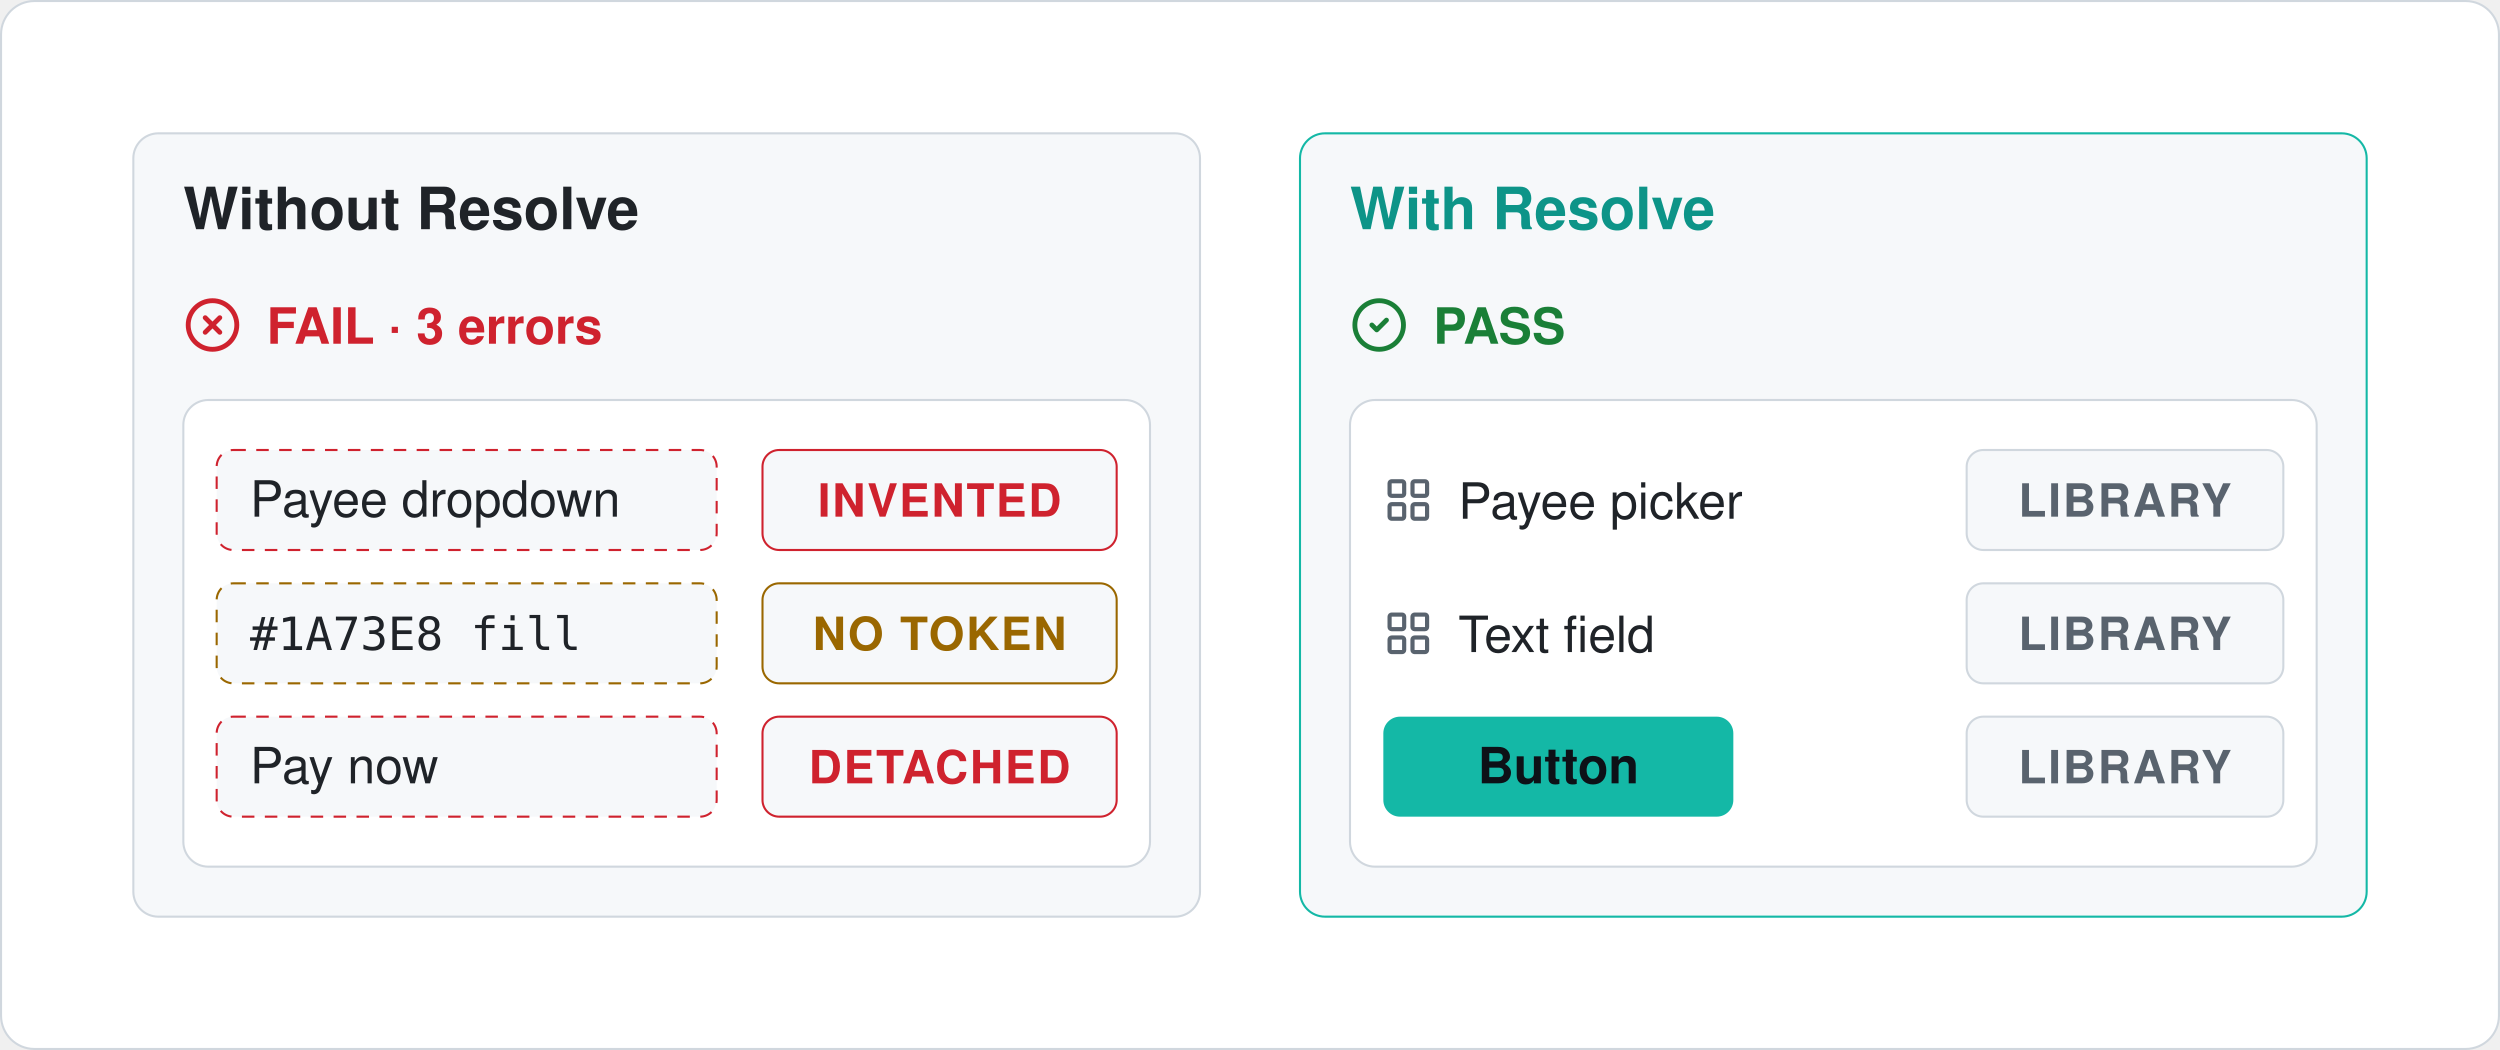
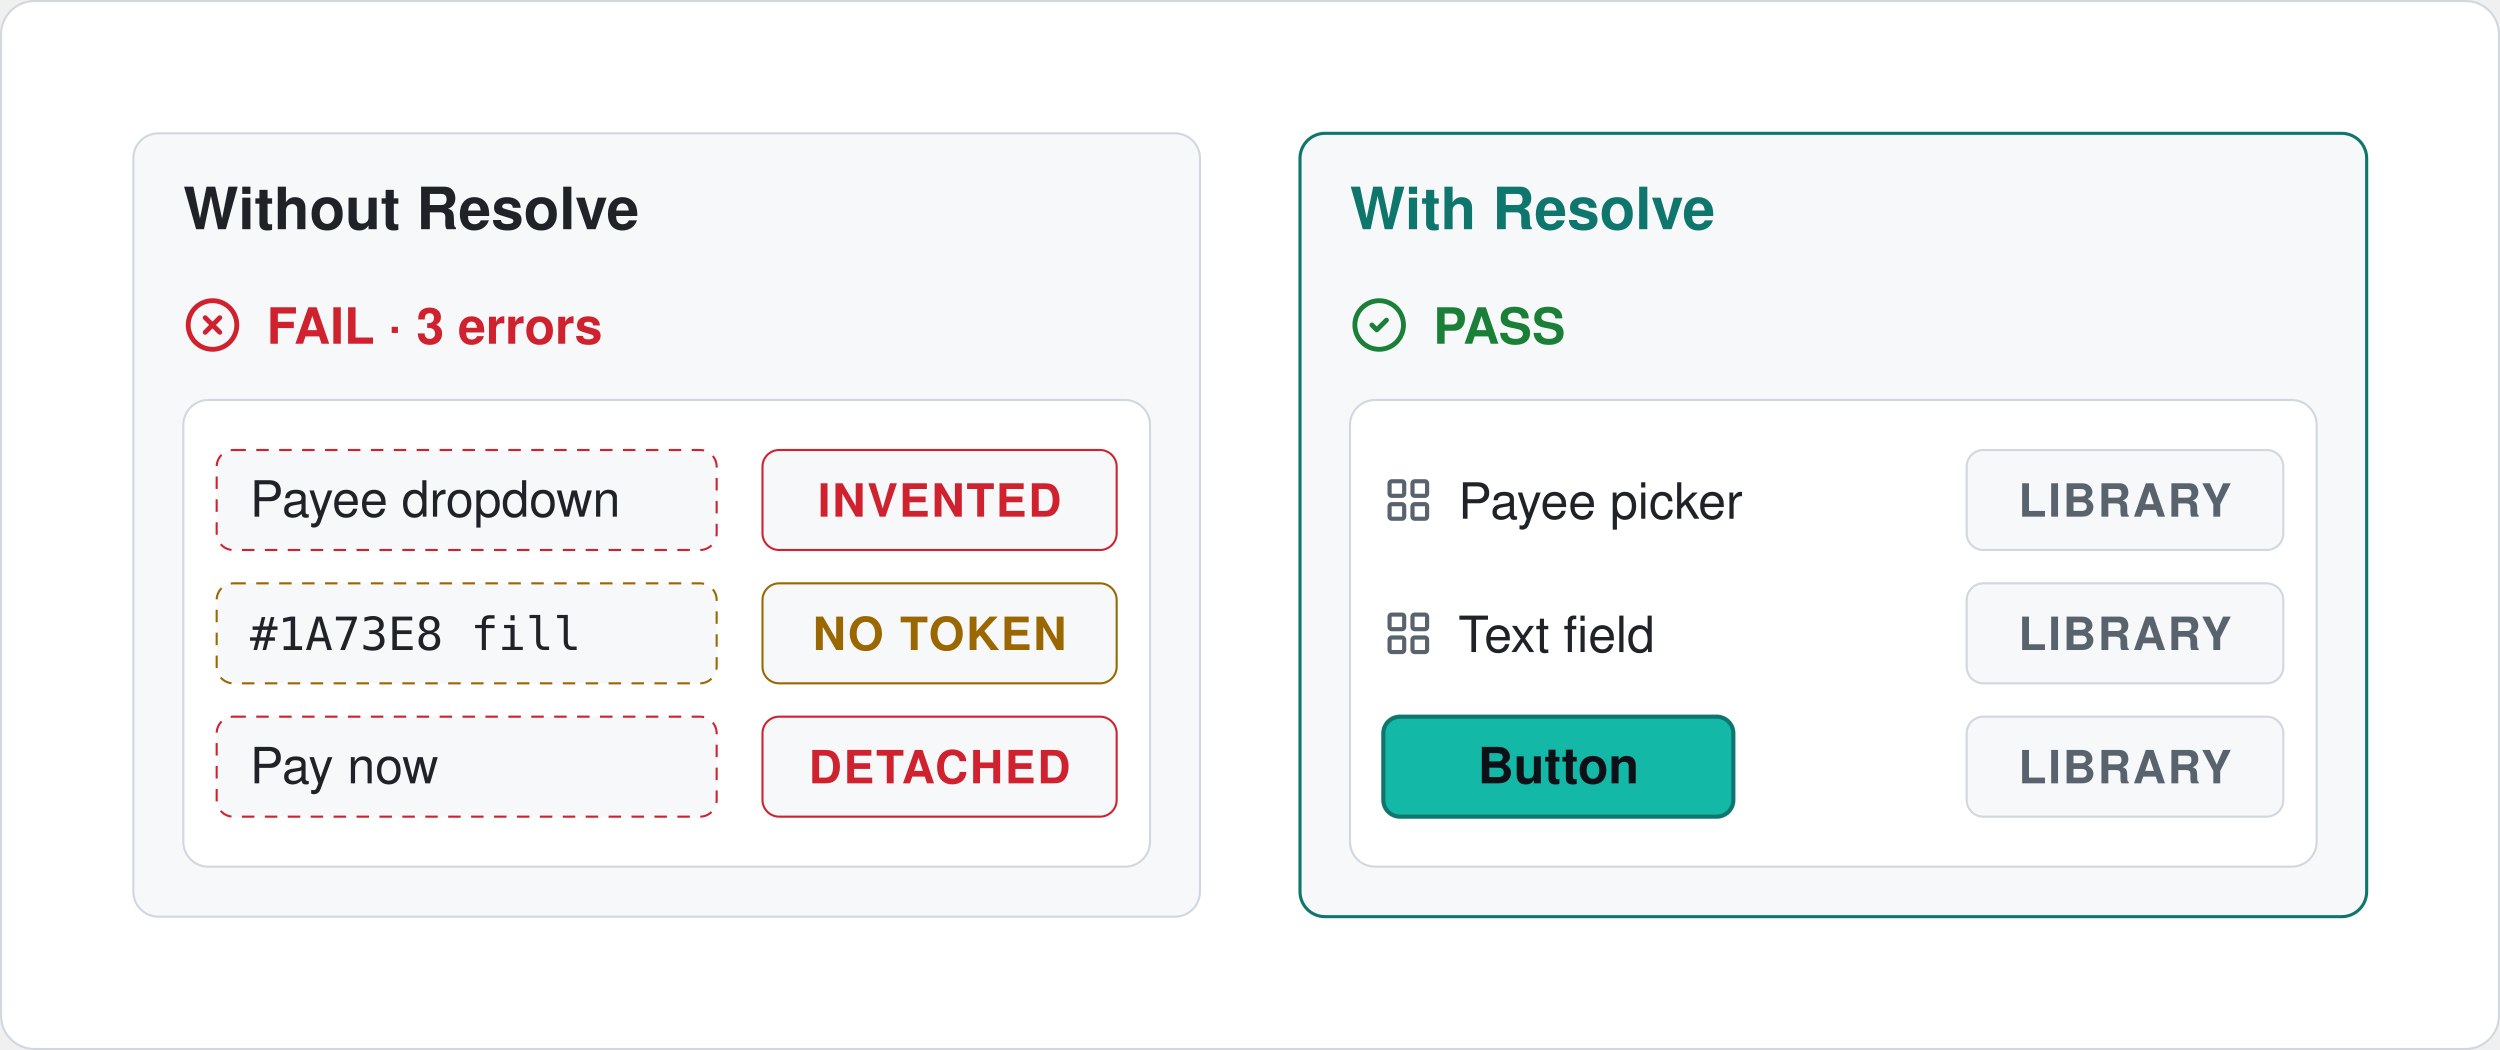
<svg xmlns="http://www.w3.org/2000/svg" width="1200" height="504" viewBox="0 0 1200 504" role="img" aria-labelledby="t d">
  <rect x="0.5" y="0.5" width="1199" height="503" rx="16" fill="#FFFFFF" stroke="#D0D7DE" stroke-width="1" />
  <rect x="64" y="64" width="512" height="376" rx="12" fill="#F6F8FA" stroke="#D0D7DE" stroke-width="1" />
  <text x="88" y="110" font-family="-apple-system,'Segoe UI',Helvetica,Arial,sans-serif" font-size="28" font-weight="600" fill="#1F2328" text-anchor="start">Without Resolve</text>
  <g transform="translate(88 142) scale(1.166667)" fill="none" stroke="#CF222E" stroke-width="2" stroke-linecap="round" stroke-linejoin="round">
    <circle cx="12" cy="12" r="10" />
    <path d="m15 9-6 6" />
    <path d="m9 9 6 6" />
  </g>
  <text x="128" y="165" font-family="-apple-system,'Segoe UI',Helvetica,Arial,sans-serif" font-size="24" font-weight="600" fill="#CF222E" text-anchor="start">FAIL · 3 errors</text>
  <rect x="88" y="192" width="464" height="224" rx="12" fill="#FFFFFF" stroke="#D0D7DE" stroke-width="1" />
  <rect x="104" y="216" width="240" height="48" rx="8" fill="#F6F8FA" stroke="#CF222E" stroke-width="1" stroke-dasharray="6 5" />
  <text x="120" y="248" font-family="-apple-system,'Segoe UI',Helvetica,Arial,sans-serif" font-size="24" font-weight="400" fill="#1F2328" text-anchor="start">Payee dropdown</text>
  <rect x="366" y="216" width="170" height="48" rx="8" fill="#F6F8FA" stroke="#CF222E" stroke-width="1" />
  <text x="451.0" y="248" font-family="-apple-system,'Segoe UI',Helvetica,Arial,sans-serif" font-size="22" font-weight="600" fill="#CF222E" text-anchor="middle" letter-spacing="0.04em">INVENTED</text>
  <rect x="104" y="280" width="240" height="48" rx="8" fill="#F6F8FA" stroke="#9A6700" stroke-width="1" stroke-dasharray="6 5" />
  <text x="120" y="312" font-family="ui-monospace,SFMono-Regular,Menlo,monospace" font-size="22" font-weight="400" fill="#1F2328" text-anchor="start">#1A73E8 fill</text>
  <rect x="366" y="280" width="170" height="48" rx="8" fill="#F6F8FA" stroke="#9A6700" stroke-width="1" />
  <text x="451.0" y="312" font-family="-apple-system,'Segoe UI',Helvetica,Arial,sans-serif" font-size="22" font-weight="600" fill="#9A6700" text-anchor="middle" letter-spacing="0.04em">NO TOKEN</text>
  <rect x="104" y="344" width="240" height="48" rx="8" fill="#F6F8FA" stroke="#CF222E" stroke-width="1" stroke-dasharray="6 5" />
  <text x="120" y="376" font-family="-apple-system,'Segoe UI',Helvetica,Arial,sans-serif" font-size="24" font-weight="400" fill="#1F2328" text-anchor="start">Pay now</text>
  <rect x="366" y="344" width="170" height="48" rx="8" fill="#F6F8FA" stroke="#CF222E" stroke-width="1" />
  <text x="451.0" y="376" font-family="-apple-system,'Segoe UI',Helvetica,Arial,sans-serif" font-size="22" font-weight="600" fill="#CF222E" text-anchor="middle" letter-spacing="0.04em">DETACHED</text>
-   <rect x="624" y="64" width="512" height="376" rx="12" fill="#F6F8FA" stroke="#14B8A6" stroke-width="1" />
-   <text x="648" y="110" font-family="-apple-system,'Segoe UI',Helvetica,Arial,sans-serif" font-size="28" font-weight="600" fill="#0D9488" text-anchor="start">With Resolve</text>
+   <rect x="624" y="64" width="512" height="376" rx="12" fill="#F6F8FA" stroke="#0F766E" stroke-width="1.5" />
+   <text x="648" y="110" font-family="-apple-system,'Segoe UI',Helvetica,Arial,sans-serif" font-size="28" font-weight="600" fill="#0F766E" text-anchor="start">With Resolve</text>
  <g transform="translate(648 142) scale(1.166667)" fill="none" stroke="#1A7F37" stroke-width="2" stroke-linecap="round" stroke-linejoin="round">
    <circle cx="12" cy="12" r="10" />
    <path d="m9 12 2 2 4-4" />
  </g>
  <text x="688" y="165" font-family="-apple-system,'Segoe UI',Helvetica,Arial,sans-serif" font-size="24" font-weight="700" fill="#1A7F37" text-anchor="start">PASS</text>
  <rect x="648" y="192" width="464" height="224" rx="12" fill="#FFFFFF" stroke="#D0D7DE" stroke-width="1" />
  <g transform="translate(664 228) scale(1.0)" fill="none" stroke="#59636E" stroke-width="2" stroke-linecap="round" stroke-linejoin="round">
    <rect width="7" height="7" x="3" y="3" rx="1" />
    <rect width="7" height="7" x="14" y="3" rx="1" />
    <rect width="7" height="7" x="14" y="14" rx="1" />
    <rect width="7" height="7" x="3" y="14" rx="1" />
  </g>
  <text x="700" y="249" font-family="-apple-system,'Segoe UI',Helvetica,Arial,sans-serif" font-size="24" font-weight="400" fill="#1F2328" text-anchor="start">Payee picker</text>
  <rect x="944" y="216" width="152" height="48" rx="8" fill="#F6F8FA" stroke="#D0D7DE" stroke-width="1" />
  <text x="1020.0" y="248" font-family="-apple-system,'Segoe UI',Helvetica,Arial,sans-serif" font-size="22" font-weight="600" fill="#59636E" text-anchor="middle" letter-spacing="0.04em">LIBRARY</text>
  <g transform="translate(664 292) scale(1.0)" fill="none" stroke="#59636E" stroke-width="2" stroke-linecap="round" stroke-linejoin="round">
    <rect width="7" height="7" x="3" y="3" rx="1" />
    <rect width="7" height="7" x="14" y="3" rx="1" />
    <rect width="7" height="7" x="14" y="14" rx="1" />
    <rect width="7" height="7" x="3" y="14" rx="1" />
  </g>
  <text x="700" y="313" font-family="-apple-system,'Segoe UI',Helvetica,Arial,sans-serif" font-size="24" font-weight="400" fill="#1F2328" text-anchor="start">Text field</text>
  <rect x="944" y="280" width="152" height="48" rx="8" fill="#F6F8FA" stroke="#D0D7DE" stroke-width="1" />
  <text x="1020.0" y="312" font-family="-apple-system,'Segoe UI',Helvetica,Arial,sans-serif" font-size="22" font-weight="600" fill="#59636E" text-anchor="middle" letter-spacing="0.04em">LIBRARY</text>
-   <rect x="664" y="344" width="168" height="48" rx="8" fill="#14B8A6" />
+   <rect x="664" y="344" width="168" height="48" rx="8" fill="#14B8A6" stroke="#0F766E" stroke-width="2" />
  <text x="748" y="376" font-family="-apple-system,'Segoe UI',Helvetica,Arial,sans-serif" font-size="24" font-weight="600" fill="#0D1117" text-anchor="middle">Button</text>
  <rect x="944" y="344" width="152" height="48" rx="8" fill="#F6F8FA" stroke="#D0D7DE" stroke-width="1" />
  <text x="1020.0" y="376" font-family="-apple-system,'Segoe UI',Helvetica,Arial,sans-serif" font-size="22" font-weight="600" fill="#59636E" text-anchor="middle" letter-spacing="0.04em">LIBRARY</text>
</svg>
